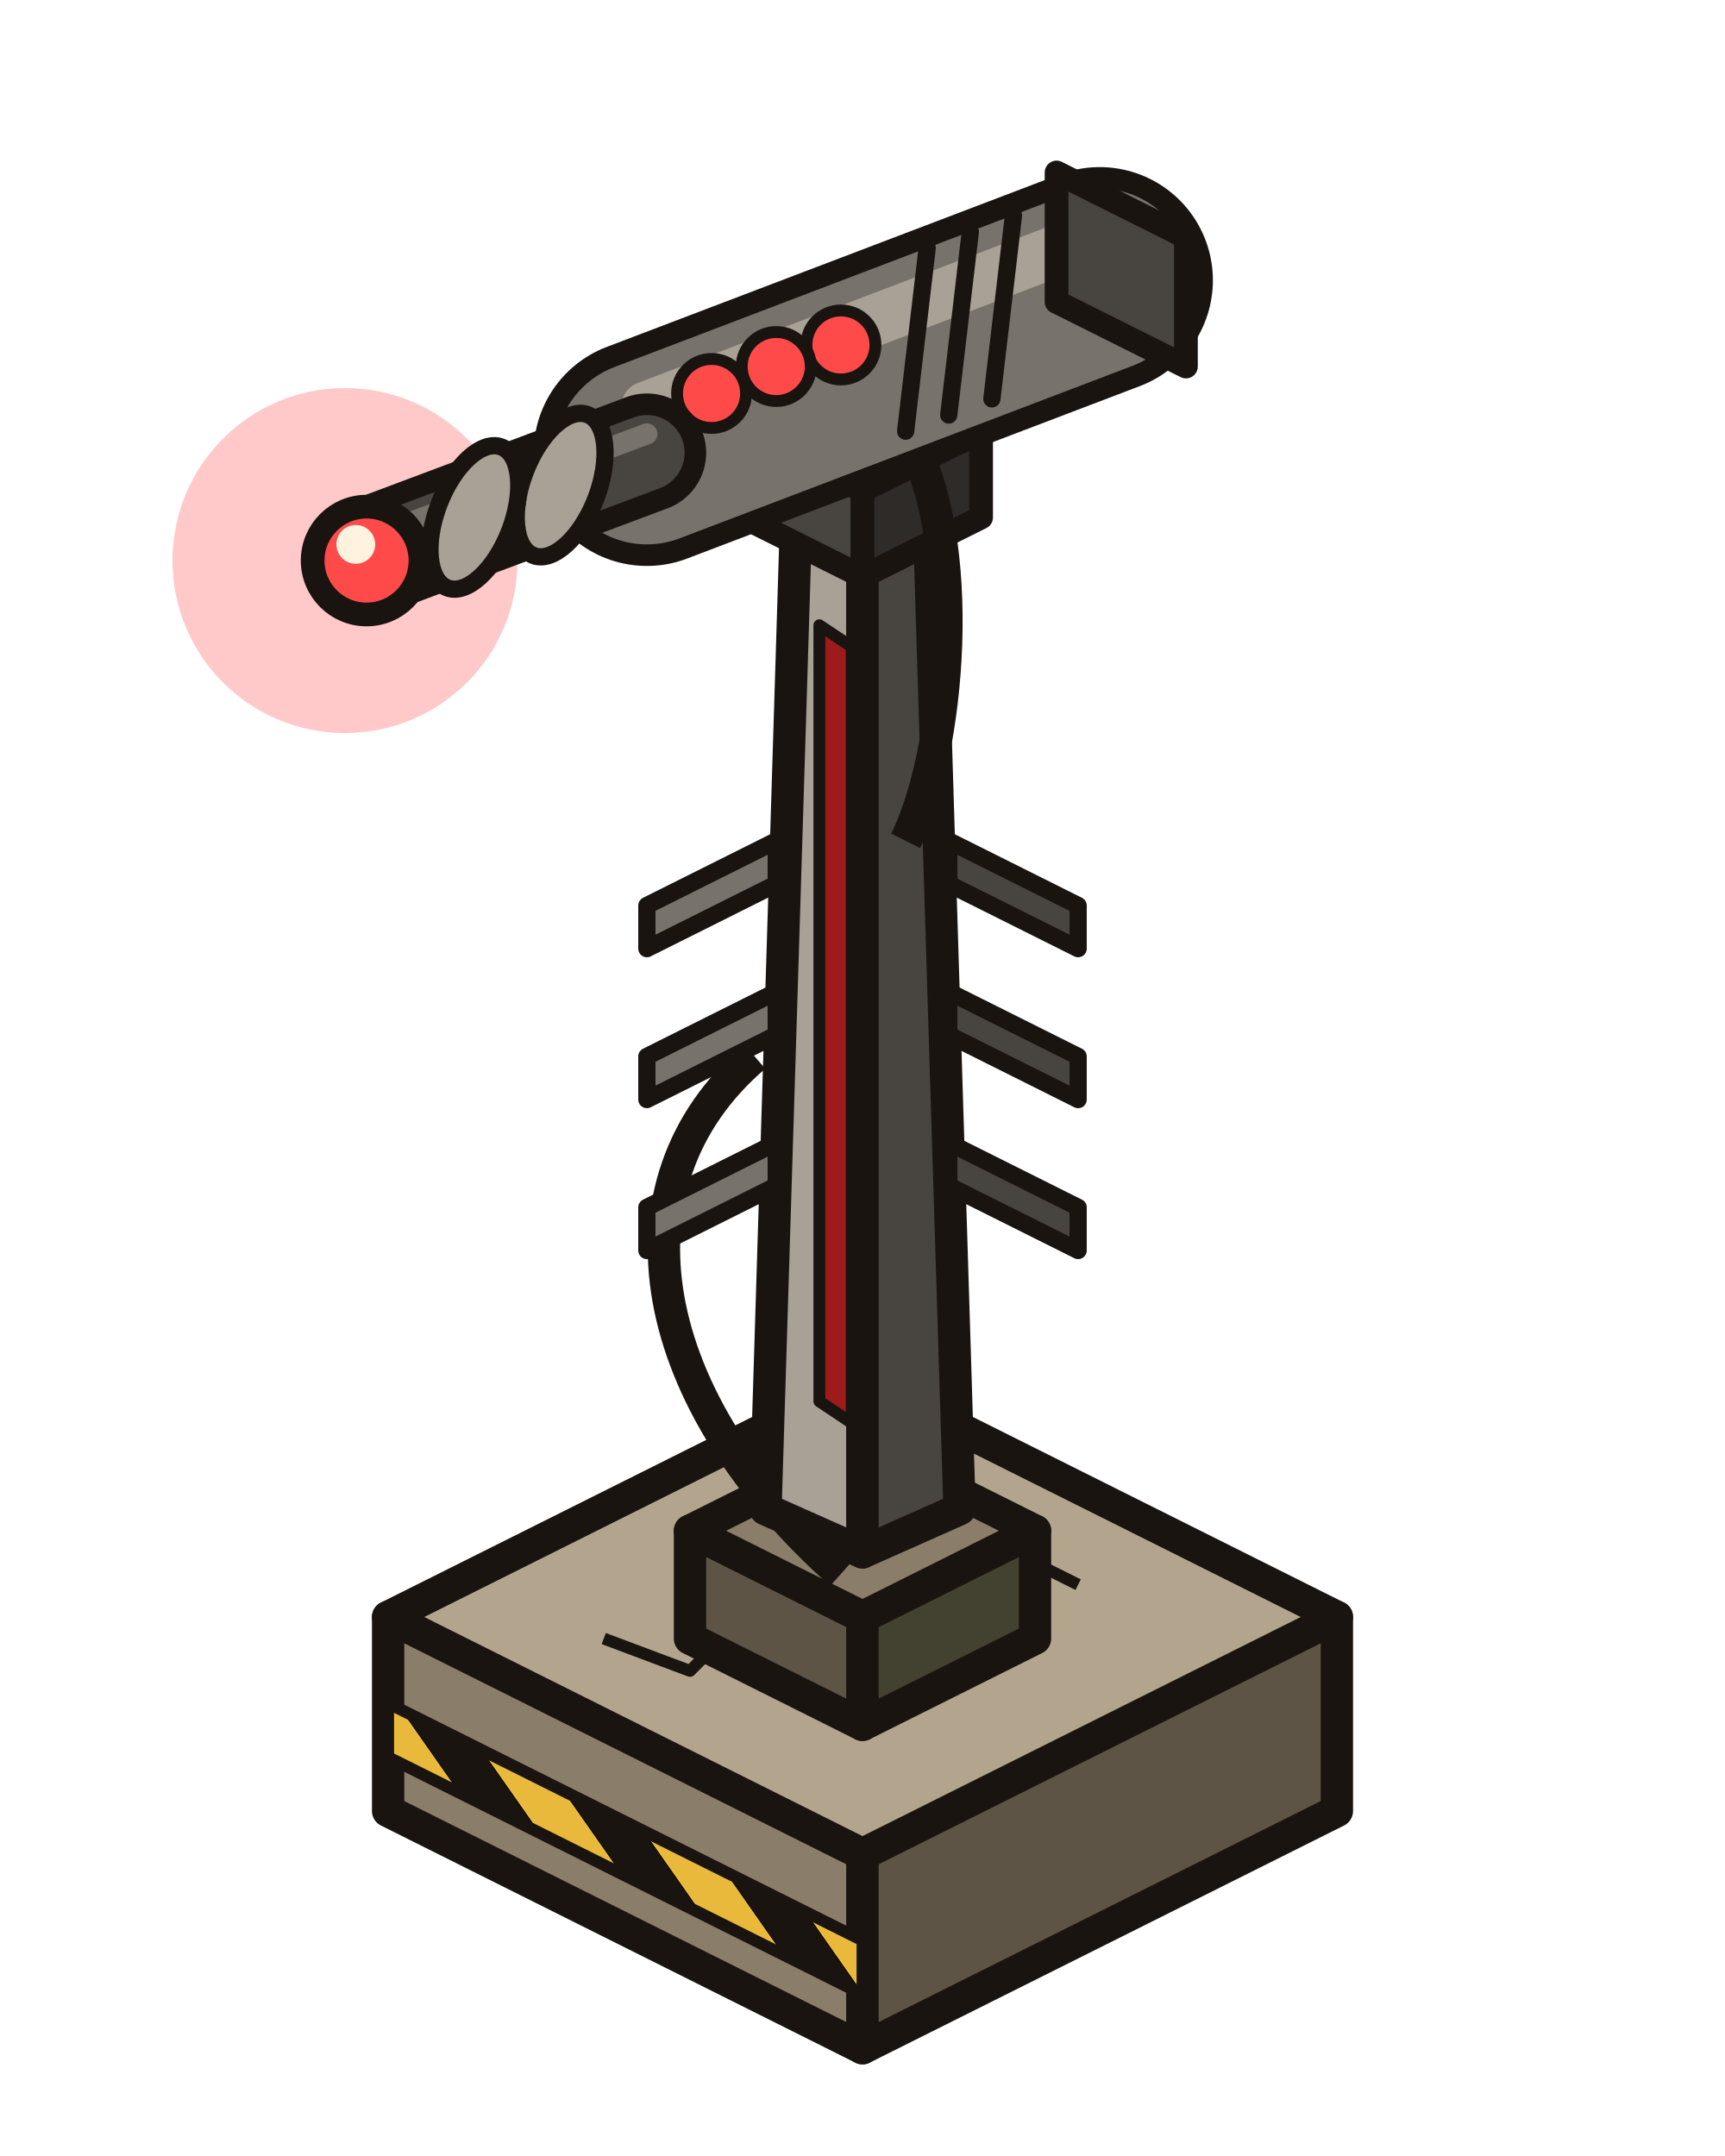
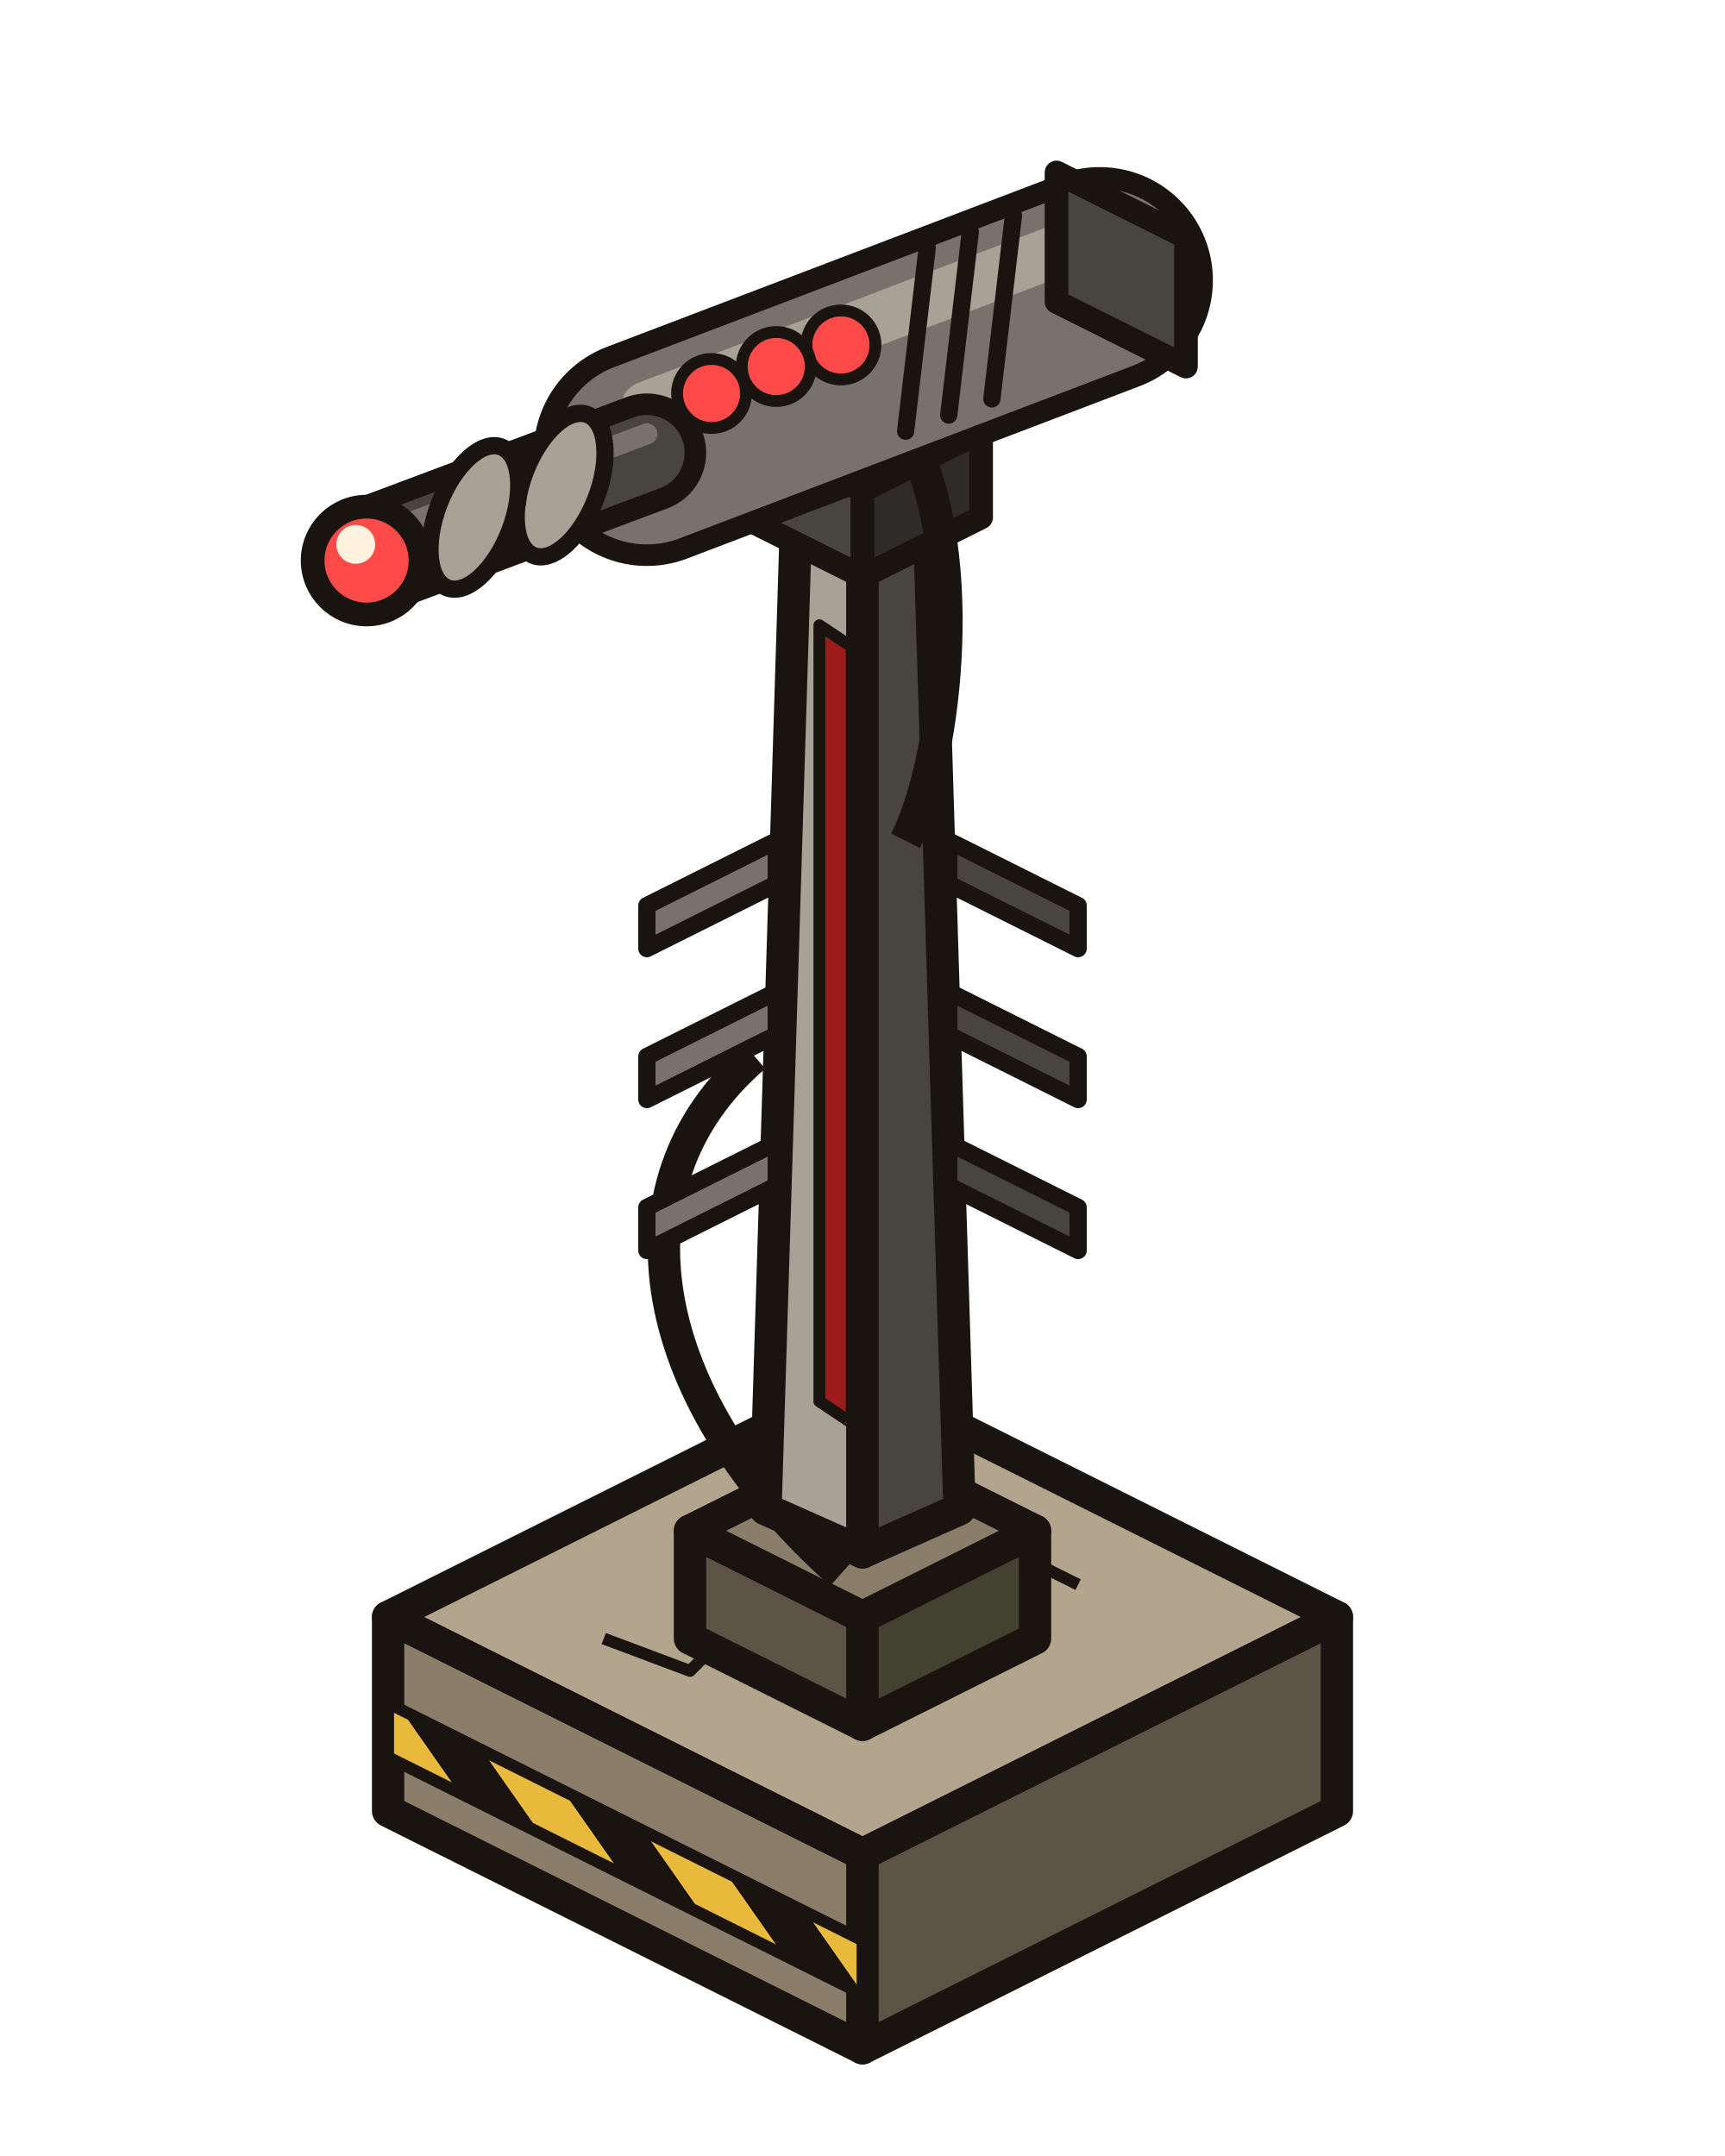
<svg xmlns="http://www.w3.org/2000/svg" viewBox="-80 -150 160 200" width="320" height="400">
  <style>.k3{stroke:#1a1410;stroke-width:3px;stroke-linejoin:round;stroke-linecap:round}.k2{stroke:#1a1410;stroke-width:2.2px;stroke-linejoin:round;stroke-linecap:round}.k15{stroke:#1a1410;stroke-width:1.6px;stroke-linejoin:round;stroke-linecap:round}.k1{stroke:#1a1410;stroke-width:1.1px;stroke-linejoin:round}</style>
  <defs>
    <pattern id="haz" width="8" height="8" patternUnits="userSpaceOnUse" patternTransform="rotate(-35)">
      <rect width="8" height="8" fill="#e8b93a" />
      <rect width="4" height="8" fill="#1a1410" />
    </pattern>
    <filter id="sil">
      <feColorMatrix type="matrix" values="0 0 0 0 0.11  0 0 0 0 0.08  0 0 0 0 0.06  0 0 0 1 0" />
    </filter>
    <g id="base">
      <polygon class="k3" points="-44.0,0.0 0.0,22.0 0.0,40.0 -44.0,18.0" fill="#8a7d6a" />
      <polygon class="k3" points="0.0,22.0 44.0,0.0 44.0,18.0 0.0,40.0" fill="#5e5445" />
      <polygon class="k1" points="-44.0,8.0 0.0,30.0 0.0,35.0 -44.0,13.0" fill="url(#haz)" />
      <polygon class="k3" points="0.0,-22.0 44.0,0.0 0.0,22.0 -44.0,0.0" fill="#b3a58d" />
      <path class="k1" d="M-24,2 L-16,5 L-12,1 M14,-6 L20,-3" fill="none" />
    </g>
    <g id="sb-back">
      <ellipse class="k15" cx="34.0" cy="-2.0" rx="8" ry="5" fill="#b39b6c" />
      <ellipse class="k15" cx="-34.0" cy="-2.0" rx="8" ry="5" fill="#b39b6c" />
      <ellipse class="k15" cx="-29.4" cy="-10.5" rx="8" ry="5" fill="#b39b6c" />
      <ellipse class="k15" cx="-17.0" cy="-16.7" rx="8" ry="5" fill="#b39b6c" />
      <ellipse class="k15" cx="-0.0" cy="-19.0" rx="8" ry="5" fill="#b39b6c" />
      <ellipse class="k15" cx="17.0" cy="-16.7" rx="8" ry="5" fill="#b39b6c" />
      <ellipse class="k15" cx="29.4" cy="-10.5" rx="8" ry="5" fill="#b39b6c" />
    </g>
    <g id="sb-front">
      <ellipse class="k15" cx="29.4" cy="6.5" rx="8" ry="5" fill="#b39b6c" />
      <ellipse class="k15" cx="17.0" cy="12.7" rx="8" ry="5" fill="#b39b6c" />
      <ellipse class="k15" cx="0.0" cy="15.0" rx="8" ry="5" fill="#b39b6c" />
      <ellipse class="k15" cx="-17.0" cy="12.7" rx="8" ry="5" fill="#b39b6c" />
      <ellipse class="k15" cx="-29.4" cy="6.5" rx="8" ry="5" fill="#b39b6c" />
    </g>
-     <g id="ac-core">
+     <g id="t-flame-back">
+       <polygon class="k3" points="-30.0,-16.0 0.0,-1.0 0.0,19.0 -30.0,4.0" fill="#5d5b42" />
+       <polygon class="k3" points="0.0,-1.0 30.0,-16.0 30.0,4.0 0.0,19.0" fill="#43412f" />
+       <polygon class="k3" points="0.0,-31.0 30.0,-16.0 0.0,-1.0 -30.0,-16.0" fill="#7d7a5a" />
+       <polygon class="k1" points="-30.0,-10.0 0.0,5.0 0.0,11.0 -30.0,-4.0" fill="url(#haz)" />
+       <path class="k2" d="M2,-52 L2,-22 A8,4.0 0 0 0 18,-22 L18,-52 Z" fill="#9e1b1b" />
+       <line x1="6.0" y1="-49" x2="6.0" y2="-21" stroke="#c9453a" stroke-width="2.2" stroke-linecap="round" />
+       <ellipse class="k2" cx="10" cy="-52" rx="8" ry="4.0" fill="#c23a2a" />
+       <path class="k2" d="M-18,-42 L-18,-16 A8,4.0 0 0 0 -2,-16 L-2,-42 Z" fill="#9e1b1b" />
+       <line x1="-14.0" y1="-39" x2="-14.0" y2="-15" stroke="#c9453a" stroke-width="2.2" stroke-linecap="round" />
+       <ellipse class="k2" cx="-10" cy="-42" rx="8" ry="4.0" fill="#c23a2a" />
+       <rect class="k1" x="-15" y="-32" width="9" height="6" fill="#e8dcc0" />
+     </g>
+     <g id="t-flame-gun">
+       <line x1="-4" y1="-8" x2="-38" y2="4" stroke="#1a1410" stroke-width="11" stroke-linecap="round" />
+       <line x1="-4" y1="-8" x2="-38" y2="4" stroke="#48443f" stroke-width="7" stroke-linecap="round" />
+       <line x1="-4" y1="-9.75" x2="-38" y2="2.25" stroke="#77726b" stroke-width="1.96" stroke-linecap="round" />
+       <polygon class="k2" points="-20.0,-12.0 -12.0,-16.0 -12.0,-4.0 -20.0,0.0" fill="#77726b" />
+     </g>
+     <g id="t-flame">
+       <use href="#t-flame-back" />
+       <use href="#t-flame-gun" />
+     </g>
+     <g id="t-ac-back">
      <polygon class="k3" points="-17.0,-16.0 0.0,-7.5 0.0,6.5 -17.0,-2.0" fill="#77726b" />
      <polygon class="k3" points="0.0,-7.5 17.0,-16.0 17.0,-2.0 0.0,6.5" fill="#48443f" />
      <polygon class="k3" points="0.0,-24.5 17.0,-16.0 0.0,-7.5 -17.0,-16.0" fill="#a8a195" />
      <rect x="-7" y="-26" width="10" height="3" fill="#1a1410" />
      <polygon class="k2" points="11.0,-16.0 18.0,-12.5 18.0,-2.5 11.0,-6.0" fill="#5d5b42" />
      <polygon class="k2" points="18.0,-12.5 25.0,-16.0 25.0,-6.0 18.0,-2.5" fill="#43412f" />
      <polygon class="k2" points="18.0,-19.5 25.0,-16.0 18.0,-12.5 11.0,-16.0" fill="#7d7a5a" />
      <path d="M16,-18 Q8,-30 -2,-24" fill="none" stroke="#1a1410" stroke-width="7" />
      <path d="M16,-18 Q8,-30 -2,-24" fill="none" stroke="#c9a24a" stroke-width="4.5" />
      <path d="M16,-18 Q8,-30 -2,-24" fill="none" stroke="#7a5a1a" stroke-width="4.5" stroke-dasharray="2 3" />
+     </g>
+     <g id="t-ac-gun">
      <line x1="-7.995" y1="-22.585" x2="-53.995" y2="-2.585" stroke="#1a1410" stroke-width="8.2" stroke-linecap="round" />
      <line x1="-7.995" y1="-22.585" x2="-53.995" y2="-2.585" stroke="#77726b" stroke-width="4.2" stroke-linecap="round" />
      <line x1="-7.995" y1="-23.635" x2="-53.995" y2="-3.635" stroke="#a8a195" stroke-width="1.5" stroke-linecap="round" />
      <line x1="-4.005" y1="-13.415" x2="-50.005" y2="6.585" stroke="#1a1410" stroke-width="8.2" stroke-linecap="round" />
      <line x1="-4.005" y1="-13.415" x2="-50.005" y2="6.585" stroke="#77726b" stroke-width="4.2" stroke-linecap="round" />
      <line x1="-4.005" y1="-14.465" x2="-50.005" y2="5.535" stroke="#a8a195" stroke-width="1.5" stroke-linecap="round" />
      <ellipse cx="-6.0" cy="-19.0" rx="6" ry="13" fill="#48443f" transform="rotate(156.5 -6.0 -19.0)" class="k2" />
      <line x1="-6.0" y1="-21.0" x2="-52.0" y2="-1.0" stroke="#1a1410" stroke-width="8.2" stroke-linecap="round" />
      <line x1="-6.0" y1="-21.0" x2="-52.0" y2="-1.0" stroke="#77726b" stroke-width="4.2" stroke-linecap="round" />
      <line x1="-6.0" y1="-22.05" x2="-52.0" y2="-2.05" stroke="#a8a195" stroke-width="1.5" stroke-linecap="round" />
      <ellipse cx="-22.1" cy="-12.0" rx="3.5" ry="11" fill="#77726b" transform="rotate(156.5 -22.1 -12.0)" class="k2" />
      <ellipse cx="-48.3" cy="-0.6" rx="3.5" ry="10" fill="#48443f" transform="rotate(156.5 -48.3 -0.6)" class="k2" />
      <ellipse cx="-53" cy="1" rx="2.5" ry="8" fill="#1a1410" transform="rotate(156.5 -53 1)" />
-       <path d="M-61,-11 Q-67,-1 -61,11" fill="none" stroke="#f0e2b8" stroke-width="2" />
-       <path d="M-55,-15 Q-59,-9 -59,-3" fill="none" stroke="#f0e2b8" stroke-width="1.8" />
-     </g>
-     <g id="t-flame">
-       <polygon class="k3" points="-30.0,-16.0 0.0,-1.0 0.0,19.0 -30.0,4.0" fill="#5d5b42" />
-       <polygon class="k3" points="0.0,-1.0 30.0,-16.0 30.0,4.0 0.0,19.0" fill="#43412f" />
-       <polygon class="k3" points="0.0,-31.0 30.0,-16.0 0.0,-1.0 -30.0,-16.0" fill="#7d7a5a" />
-       <polygon class="k1" points="-30.0,-10.0 0.0,5.0 0.0,11.0 -30.0,-4.0" fill="url(#haz)" />
-       <path class="k2" d="M2,-52 L2,-22 A8,4.0 0 0 0 18,-22 L18,-52 Z" fill="#9e1b1b" />
-       <line x1="6.0" y1="-49" x2="6.0" y2="-21" stroke="#c9453a" stroke-width="2.2" stroke-linecap="round" />
-       <ellipse class="k2" cx="10" cy="-52" rx="8" ry="4.0" fill="#c23a2a" />
-       <path class="k2" d="M-18,-42 L-18,-16 A8,4.0 0 0 0 -2,-16 L-2,-42 Z" fill="#9e1b1b" />
-       <line x1="-14.0" y1="-39" x2="-14.0" y2="-15" stroke="#c9453a" stroke-width="2.2" stroke-linecap="round" />
-       <ellipse class="k2" cx="-10" cy="-42" rx="8" ry="4.0" fill="#c23a2a" />
-       <rect class="k1" x="-15" y="-32" width="9" height="6" fill="#e8dcc0" />
-       <line x1="-4" y1="-8" x2="-38" y2="4" stroke="#1a1410" stroke-width="11" stroke-linecap="round" />
-       <line x1="-4" y1="-8" x2="-38" y2="4" stroke="#48443f" stroke-width="7" stroke-linecap="round" />
-       <line x1="-4" y1="-9.75" x2="-38" y2="2.25" stroke="#77726b" stroke-width="1.96" stroke-linecap="round" />
-       <polygon class="k2" points="-20.0,-12.0 -12.0,-16.0 -12.0,-4.0 -20.0,0.0" fill="#77726b" />
-       <path class="k2" d="M-40,6 C-52,-6 -60,4 -70,-6 C-66,4 -76,6 -72,14 C-64,10 -62,18 -54,14 C-50,20 -42,14 -40,6 Z" fill="#ff8a2a" />
-       <path d="M-44,6 C-52,0 -56,6 -62,2 C-58,8 -60,12 -54,10 C-50,14 -46,10 -44,6 Z" fill="#ffd23f" stroke="none" />
-       <circle class="k1" cx="-40" cy="5" r="3" fill="#fff3b0" />
+     </g>
+     <g id="t-ac-front">
+       <rect class="k1" x="18" y="14" width="5" height="3" fill="#f2c14e" />
+       <rect class="k1" x="26" y="10" width="5" height="3" fill="#f2c14e" />
    </g>
    <g id="t-ac">
      <use href="#sb-back" />
-       <use href="#ac-core" />
+       <use href="#t-ac-back" />
+       <use href="#t-ac-gun" />
      <use href="#sb-front" />
-       <rect class="k1" x="18" y="14" width="5" height="3" fill="#f2c14e" />
-       <rect class="k1" x="26" y="10" width="5" height="3" fill="#f2c14e" />
-     </g>
-     <g id="t-laser">
+       <use href="#t-ac-front" />
+     </g>
+     <g id="t-laser-back">
      <polygon class="k3" points="-16.0,-8.0 0.0,0.0 0.0,10.0 -16.0,2.0" fill="#5e5445" />
      <polygon class="k3" points="0.0,0.0 16.0,-8.0 16.0,2.0 0.0,10.0" fill="#43412f" />
      <polygon class="k3" points="0.0,-16.0 16.0,-8.0 0.0,0.0 -16.0,-8.0" fill="#8a7d6a" />
      <path d="M-2,-4 C-20,-20 -24,-40 -10,-52" fill="none" stroke="#1a1410" stroke-width="3" />
      <polygon class="k3" points="-9.0,-10.0 0.0,-6.0 0.0,-104.0 -6.0,-107.0" fill="#a8a195" />
      <polygon class="k3" points="0.0,-6.0 9.0,-10.0 6.0,-107.0 0.0,-104.0" fill="#48443f" />
      <polygon class="k1" points="-4.0,-20.0 -1.0,-18.0 -1.0,-90.0 -4.0,-92.0" fill="#9e1b1b" />
      <polygon class="k15" points="-8.0,-44.0 -20.0,-38.0 -20.0,-34.0 -8.0,-40.0" fill="#77726b" />
      <polygon class="k15" points="8.0,-44.0 20.0,-38.0 20.0,-34.0 8.0,-40.0" fill="#48443f" />
      <polygon class="k15" points="-8.0,-58.0 -20.0,-52.0 -20.0,-48.0 -8.0,-54.0" fill="#77726b" />
      <polygon class="k15" points="8.0,-58.0 20.0,-52.0 20.0,-48.0 8.0,-54.0" fill="#48443f" />
      <polygon class="k15" points="-8.0,-72.0 -20.0,-66.0 -20.0,-62.0 -8.0,-68.0" fill="#77726b" />
      <polygon class="k15" points="8.0,-72.0 20.0,-66.0 20.0,-62.0 8.0,-68.0" fill="#48443f" />
-       <circle cx="-48" cy="-98" r="16" fill="#ff4a4a" opacity=".3" />
      <polygon class="k2" points="-11.0,-110.0 0.0,-104.5 0.0,-96.5 -11.0,-102.0" fill="#48443f" />
      <polygon class="k2" points="0.0,-104.5 11.0,-110.0 11.0,-102.0 0.0,-96.5" fill="#2e2b28" />
      <polygon class="k2" points="0.0,-115.5 11.0,-110.0 0.0,-104.5 -11.0,-110.0" fill="#77726b" />
      <path d="M4,-110 C10,-100 8,-80 4,-72" fill="none" stroke="#1a1410" stroke-width="3" />
+     </g>
+     <g id="t-laser-gun">
      <line x1="22" y1="-124" x2="-20" y2="-108" stroke="#1a1410" stroke-width="21" stroke-linecap="round" />
      <line x1="22" y1="-124" x2="-20" y2="-108" stroke="#77726b" stroke-width="17" stroke-linecap="round" />
      <line x1="22" y1="-128.25" x2="-20" y2="-112.25" stroke="#a8a195" stroke-width="4.76" stroke-linecap="round" />
      <polygon class="k2" points="18.0,-134.0 30.0,-128.0 30.0,-116.0 18.0,-122.0" fill="#48443f" />
      <line x1="14" y1="-130" x2="12" y2="-113" stroke="#1a1410" stroke-width="1.6" stroke-linecap="round" />
      <line x1="10" y1="-128.5" x2="8" y2="-111.5" stroke="#1a1410" stroke-width="1.6" stroke-linecap="round" />
      <line x1="6" y1="-127" x2="4" y2="-110" stroke="#1a1410" stroke-width="1.6" stroke-linecap="round" />
      <circle class="k1" cx="-2" cy="-118" r="3.2" fill="#ff4a4a" />
      <circle class="k1" cx="-8" cy="-116" r="3.2" fill="#ff4a4a" />
      <circle class="k1" cx="-14" cy="-113.5" r="3.2" fill="#ff4a4a" />
      <line x1="-20" y1="-108" x2="-44" y2="-99" stroke="#1a1410" stroke-width="11" stroke-linecap="round" />
      <line x1="-20" y1="-108" x2="-44" y2="-99" stroke="#48443f" stroke-width="7" stroke-linecap="round" />
      <line x1="-20" y1="-109.75" x2="-44" y2="-100.75" stroke="#77726b" stroke-width="1.96" stroke-linecap="round" />
      <ellipse cx="-28" cy="-105" rx="3.5" ry="7" fill="#a8a195" transform="rotate(21 -28 -105)" class="k15" />
      <ellipse cx="-36" cy="-102" rx="3.5" ry="7" fill="#a8a195" transform="rotate(21 -36 -102)" class="k15" />
      <circle class="k2" cx="-46" cy="-98" r="5" fill="#ff4a4a" />
      <circle cx="-47" cy="-99.5" r="1.8" fill="#fff3e0" stroke="none" />
    </g>
-     <g id="t-mortar">
+     <g id="t-laser">
+       <use href="#t-laser-back" />
+       <use href="#t-laser-gun" />
+     </g>
+     <g id="t-mortar-back">
      <ellipse class="k15" cx="36.0" cy="-2.0" rx="8" ry="5" fill="#b39b6c" />
      <ellipse class="k15" cx="-36.0" cy="-2.0" rx="8" ry="5" fill="#b39b6c" />
      <ellipse class="k15" cx="-32.4" cy="-9.8" rx="8" ry="5" fill="#b39b6c" />
      <ellipse class="k15" cx="-22.4" cy="-16.1" rx="8" ry="5" fill="#b39b6c" />
      <ellipse class="k15" cx="-8.0" cy="-19.5" rx="8" ry="5" fill="#b39b6c" />
      <ellipse class="k15" cx="8.0" cy="-19.5" rx="8" ry="5" fill="#b39b6c" />
      <ellipse class="k15" cx="22.4" cy="-16.1" rx="8" ry="5" fill="#b39b6c" />
      <ellipse class="k15" cx="32.4" cy="-9.8" rx="8" ry="5" fill="#b39b6c" />
      <ellipse class="k2" cx="4" cy="-4" rx="16" ry="8" fill="#48443f" />
      <line x1="-2" y1="-30" x2="-16" y2="-6" stroke="#1a1410" stroke-width="4" stroke-linecap="round" />
      <line x1="-2" y1="-30" x2="12" y2="-4" stroke="#1a1410" stroke-width="4" stroke-linecap="round" />
+     </g>
+     <g id="t-mortar-gun">
      <line x1="4" y1="-6" x2="-8" y2="-62" stroke="#1a1410" stroke-width="19" stroke-linecap="round" />
      <line x1="4" y1="-6" x2="-8" y2="-62" stroke="#77726b" stroke-width="15" stroke-linecap="round" />
      <line x1="4" y1="-9.75" x2="-8" y2="-65.75" stroke="#a8a195" stroke-width="4.2" stroke-linecap="round" />
      <ellipse class="k2" cx="-8" cy="-62" rx="9" ry="5" fill="#1a1410" stroke="#48443f" />
-       <circle class="k15" cx="-14" cy="-78" r="7" fill="#8a837a" />
-       <circle class="k15" cx="-4" cy="-86" r="9" fill="#8a837a" opacity=".85" />
-       <circle class="k15" cx="-12" cy="-96" r="6" fill="#8a837a" opacity=".7" />
+     </g>
+     <g id="t-mortar-front">
      <ellipse class="k15" cx="32.4" cy="5.8" rx="8" ry="5" fill="#b39b6c" />
      <ellipse class="k15" cx="22.4" cy="12.1" rx="8" ry="5" fill="#b39b6c" />
      <ellipse class="k15" cx="8.0" cy="15.5" rx="8" ry="5" fill="#b39b6c" />
      <ellipse class="k15" cx="-8.0" cy="15.5" rx="8" ry="5" fill="#b39b6c" />
      <ellipse class="k15" cx="-22.4" cy="12.1" rx="8" ry="5" fill="#b39b6c" />
      <ellipse class="k15" cx="-32.4" cy="5.8" rx="8" ry="5" fill="#b39b6c" />
      <polygon class="k2" points="21.0,2.0 30.0,6.5 30.0,14.5 21.0,10.0" fill="#834f36" />
      <polygon class="k2" points="30.0,6.5 39.0,2.0 39.0,10.0 30.0,14.5" fill="#5e3826" />
      <polygon class="k2" points="30.0,-2.5 39.0,2.0 30.0,6.5 21.0,2.0" fill="#a2684a" />
      <path class="k2" d="M36.5,2 L36.5,12 A3.5,1.75 0 0 0 43.5,12 L43.5,2 Z" fill="#d8ae5f" />
      <line x1="38.25" y1="5" x2="38.25" y2="13" stroke="#f0d890" stroke-width="2.2" stroke-linecap="round" />
      <ellipse class="k2" cx="40" cy="2" rx="3.5" ry="1.75" fill="#e8c872" />
      <path class="k2" d="M42.5,6 L42.5,16 A3.5,1.75 0 0 0 49.5,16 L49.5,6 Z" fill="#d8ae5f" />
      <line x1="44.25" y1="9" x2="44.25" y2="17" stroke="#f0d890" stroke-width="2.2" stroke-linecap="round" />
      <ellipse class="k2" cx="46" cy="6" rx="3.5" ry="1.75" fill="#e8c872" />
    </g>
-     <g id="t-psi">
+     <g id="t-mortar">
+       <use href="#t-mortar-back" />
+       <use href="#t-mortar-gun" />
+       <use href="#t-mortar-front" />
+     </g>
+     <g id="t-psi-back">
      <polygon class="k3" points="-22.0,-26.0 0.0,-15.0 0.0,13.0 -22.0,2.0" fill="#6a5d4e" />
      <polygon class="k3" points="0.0,-15.0 22.0,-26.0 22.0,2.0 0.0,13.0" fill="#4b4238" />
      <polygon class="k3" points="0.0,-37.0 22.0,-26.0 0.0,-15.0 -22.0,-26.0" fill="#8d7f6b" />
      <polygon class="k2" points="-16.0,-8.0 -6.0,-3.0 -6.0,-16.0 -11.0,-24.0 -16.0,-19.0" fill="#1a1410" />
      <polygon points="-15.0,-10.0 -7.0,-6.0 -7.0,-13.0 -15.0,-16.0" fill="#b784ff" opacity=".8" />
      <polygon class="k3" points="-22.0,-26.0 0.0,-15.0 0.0,-66.0" fill="#6a5d4e" />
      <polygon class="k3" points="0.0,-15.0 22.0,-26.0 0.0,-66.0" fill="#4b4238" />
      <circle class="k1" cx="12" cy="-8" r="3.5" fill="#e8dcc0" />
      <rect class="k1" x="-38" y="2" width="4" height="9" fill="#e8dcc0" />
      <circle cx="-36" cy="0" r="2" fill="#ffb13b" stroke="none" />
      <rect class="k1" x="32" y="2" width="4" height="9" fill="#e8dcc0" />
      <circle cx="34" cy="0" r="2" fill="#ffb13b" stroke="none" />
-       <circle cx="0" cy="-100" r="30" fill="#b784ff" opacity=".22" />
-       <ellipse cx="0" cy="-98" rx="24" ry="7" fill="none" stroke="#b784ff" stroke-width="2.5" />
+     </g>
+     <g id="t-psi-gun">
      <polygon class="k3" points="0.0,-124.0 11.0,-100.0 0.0,-78.0 -11.0,-100.0" fill="#9a6ae0" />
      <polygon points="0.0,-124.0 0.0,-78.0 -11.0,-100.0" fill="#c9a8ff" stroke="none" />
-       <ellipse cx="0" cy="-100" rx="22" ry="6" fill="none" stroke="#d9c2ff" transform="rotate(-18 0 -100)" stroke-width="2" />
-     </g>
-     <g id="t-tesla">
+     </g>
+     <g id="t-psi">
+       <use href="#t-psi-back" />
+       <use href="#t-psi-gun" />
+     </g>
+     <g id="t-tesla-back">
      <polygon class="k3" points="-18.0,-8.0 0.0,1.0 0.0,11.0 -18.0,2.0" fill="#48443f" />
      <polygon class="k3" points="0.0,1.0 18.0,-8.0 18.0,2.0 0.0,11.0" fill="#2e2b28" />
      <polygon class="k3" points="0.0,-17.0 18.0,-8.0 0.0,1.0 -18.0,-8.0" fill="#77726b" />
      <rect class="k2" x="-7" y="-86" width="14" height="80" fill="#48443f" />
      <ellipse class="k15" cx="0" cy="-14" rx="13" ry="5" fill="#c9713f" />
      <ellipse class="k15" cx="0" cy="-22" rx="13" ry="5" fill="#c9713f" />
      <ellipse class="k15" cx="0" cy="-30" rx="13" ry="5" fill="#c9713f" />
      <ellipse class="k15" cx="0" cy="-38" rx="13" ry="5" fill="#c9713f" />
      <ellipse class="k15" cx="0" cy="-46" rx="13" ry="5" fill="#c9713f" />
      <ellipse class="k15" cx="0" cy="-54" rx="13" ry="5" fill="#c9713f" />
      <ellipse class="k15" cx="0" cy="-62" rx="13" ry="5" fill="#c9713f" />
      <ellipse class="k15" cx="0" cy="-70" rx="13" ry="5" fill="#c9713f" />
      <ellipse class="k15" cx="0" cy="-78" rx="13" ry="5" fill="#c9713f" />
      <line x1="-14" y1="-40" x2="-26" y2="-46" stroke="#1a1410" stroke-width="4" stroke-linecap="round" />
      <circle class="k1" cx="-27" cy="-47" r="3.5" fill="#e8dcc0" />
      <line x1="14" y1="-50" x2="26" y2="-56" stroke="#1a1410" stroke-width="4" stroke-linecap="round" />
      <circle class="k1" cx="27" cy="-57" r="3.5" fill="#e8dcc0" />
-       <circle cx="0" cy="-100" r="30" fill="#5fd4ff" opacity=".25" />
      <circle class="k3" cx="0" cy="-100" r="14" fill="#3fa8d8" />
      <circle cx="-5" cy="-105" r="4.5" fill="#dff6ff" stroke="none" />
-       <polyline points="-12,-108 -24,-116 -20,-122 -36,-132" fill="none" stroke="#1a1410" stroke-width="5" stroke-linejoin="round" />
-       <polyline points="-12,-108 -24,-116 -20,-122 -36,-132" fill="none" stroke="#bff2ff" stroke-width="2.2" stroke-linejoin="round" />
-       <polyline points="12,-104 24,-112 22,-100 40,-106" fill="none" stroke="#1a1410" stroke-width="5" stroke-linejoin="round" />
-       <polyline points="12,-104 24,-112 22,-100 40,-106" fill="none" stroke="#bff2ff" stroke-width="2.2" stroke-linejoin="round" />
-       <polyline points="4,-114 8,-128 0,-134 6,-146" fill="none" stroke="#1a1410" stroke-width="5" stroke-linejoin="round" />
-       <polyline points="4,-114 8,-128 0,-134 6,-146" fill="none" stroke="#bff2ff" stroke-width="2.2" stroke-linejoin="round" />
+     </g>
+     <g id="t-tesla">
+       <use href="#t-tesla-back" />
    </g>
  </defs>
  <use href="#base" />
  <use href="#t-laser" />
</svg>
